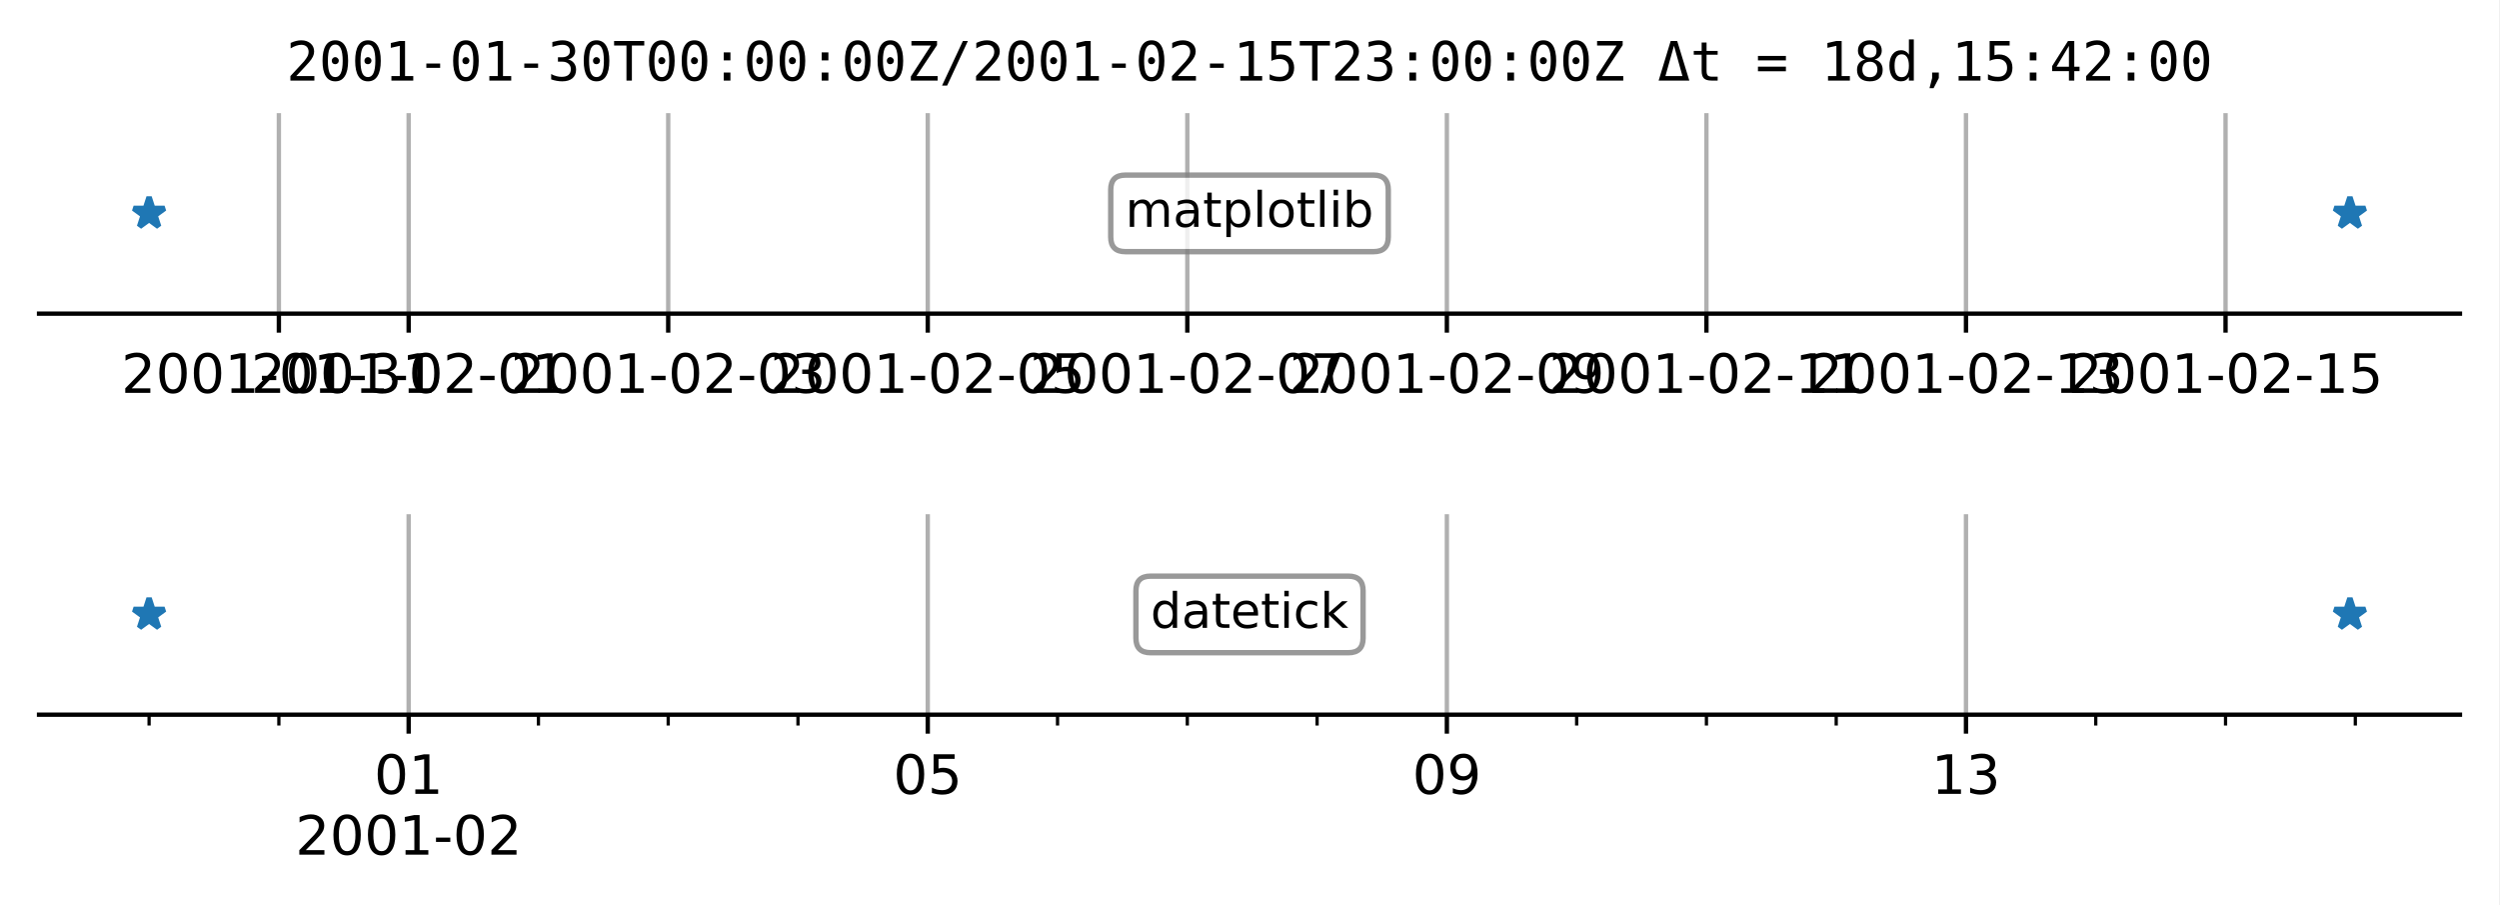
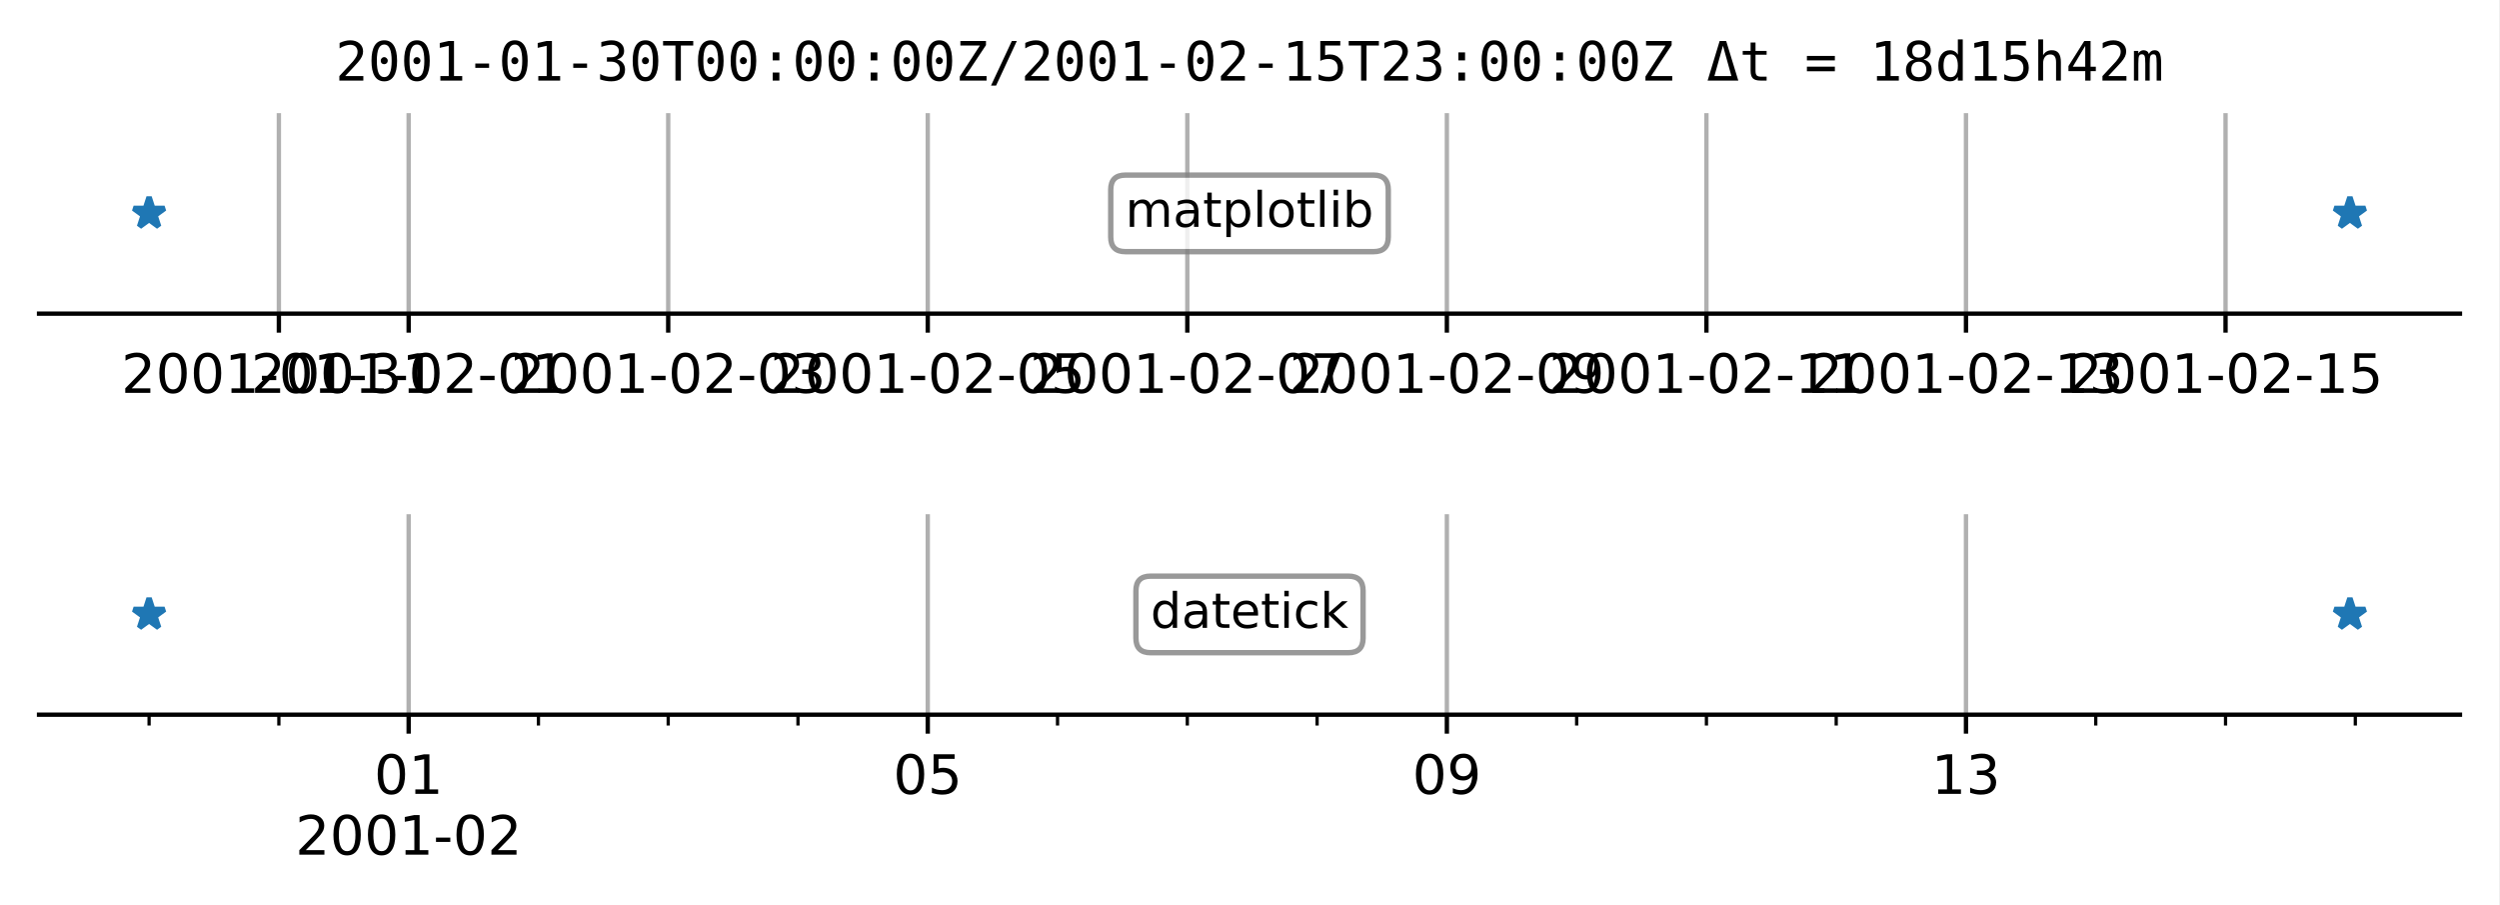
<svg xmlns="http://www.w3.org/2000/svg" xmlns:xlink="http://www.w3.org/1999/xlink" width="460.8pt" height="166.808pt" viewBox="0 0 460.8 166.808" version="1.1">
  <defs>
    <style type="text/css">*{stroke-linejoin: round; stroke-linecap: butt}</style>
  </defs>
  <g id="figure_1">
    <g id="patch_1">
      <path d="M 0 166.808  L 460.8 166.808  L 460.8 0  L 0 0  z " style="fill: #ffffff" />
    </g>
    <g id="axes_1">
      <g id="patch_2">
        <path d="M 7.2 57.812  L 453.6 57.812  L 453.6 20.852  L 7.2 20.852  z " style="fill: #ffffff" />
      </g>
      <g id="matplotlib.axis_1">
        <g id="xtick_1">
          <g id="line2d_1">
            <path d="M 51.421 57.812  L 51.421 20.852  " clip-path="url(#p7ea75c58d1)" style="fill: none; stroke: #b0b0b0; stroke-width: 0.8; stroke-linecap: square" />
          </g>
          <g id="line2d_2">
            <defs>
              <path id="m1e6c41ab66" d="M 0 0  L 0 3.5  " style="stroke: #000000; stroke-width: 0.8" />
            </defs>
            <g>
              <use xlink:href="#m1e6c41ab66" x="51.421" y="57.812" style="stroke: #000000; stroke-width: 0.8" />
            </g>
          </g>
          <g id="text_1">
            <text style="font-size: 10px; font-family: 'DejaVu Sans', 'Bitstream Vera Sans', 'Computer Modern Sans Serif', 'Lucida Grande', 'Verdana', 'Geneva', 'Lucid', 'Arial', 'Helvetica', 'Avant Garde', sans-serif; text-anchor: middle" x="51.421" y="72.41" transform="rotate(-0 51.42122 72.41)">2001-01-31</text>
          </g>
        </g>
        <g id="xtick_2">
          <g id="line2d_3">
            <path d="M 75.352 57.812  L 75.352 20.852  " clip-path="url(#p7ea75c58d1)" style="fill: none; stroke: #b0b0b0; stroke-width: 0.8; stroke-linecap: square" />
          </g>
          <g id="line2d_4">
            <g>
              <use xlink:href="#m1e6c41ab66" x="75.352" y="57.812" style="stroke: #000000; stroke-width: 0.8" />
            </g>
          </g>
          <g id="text_2">
            <text style="font-size: 10px; font-family: 'DejaVu Sans', 'Bitstream Vera Sans', 'Computer Modern Sans Serif', 'Lucida Grande', 'Verdana', 'Geneva', 'Lucid', 'Arial', 'Helvetica', 'Avant Garde', sans-serif; text-anchor: middle" x="75.352" y="72.41" transform="rotate(-0 75.35153 72.41)">2001-02-01</text>
          </g>
        </g>
        <g id="xtick_3">
          <g id="line2d_5">
            <path d="M 123.212 57.812  L 123.212 20.852  " clip-path="url(#p7ea75c58d1)" style="fill: none; stroke: #b0b0b0; stroke-width: 0.8; stroke-linecap: square" />
          </g>
          <g id="line2d_6">
            <g>
              <use xlink:href="#m1e6c41ab66" x="123.212" y="57.812" style="stroke: #000000; stroke-width: 0.8" />
            </g>
          </g>
          <g id="text_3">
            <text style="font-size: 10px; font-family: 'DejaVu Sans', 'Bitstream Vera Sans', 'Computer Modern Sans Serif', 'Lucida Grande', 'Verdana', 'Geneva', 'Lucid', 'Arial', 'Helvetica', 'Avant Garde', sans-serif; text-anchor: middle" x="123.212" y="72.41" transform="rotate(-0 123.2122 72.41)">2001-02-03</text>
          </g>
        </g>
        <g id="xtick_4">
          <g id="line2d_7">
            <path d="M 171.073 57.812  L 171.073 20.852  " clip-path="url(#p7ea75c58d1)" style="fill: none; stroke: #b0b0b0; stroke-width: 0.8; stroke-linecap: square" />
          </g>
          <g id="line2d_8">
            <g>
              <use xlink:href="#m1e6c41ab66" x="171.073" y="57.812" style="stroke: #000000; stroke-width: 0.8" />
            </g>
          </g>
          <g id="text_4">
            <text style="font-size: 10px; font-family: 'DejaVu Sans', 'Bitstream Vera Sans', 'Computer Modern Sans Serif', 'Lucida Grande', 'Verdana', 'Geneva', 'Lucid', 'Arial', 'Helvetica', 'Avant Garde', sans-serif; text-anchor: middle" x="171.073" y="72.41" transform="rotate(-0 171.0728 72.41)">2001-02-05</text>
          </g>
        </g>
        <g id="xtick_5">
          <g id="line2d_9">
            <path d="M 218.933 57.812  L 218.933 20.852  " clip-path="url(#p7ea75c58d1)" style="fill: none; stroke: #b0b0b0; stroke-width: 0.8; stroke-linecap: square" />
          </g>
          <g id="line2d_10">
            <g>
              <use xlink:href="#m1e6c41ab66" x="218.933" y="57.812" style="stroke: #000000; stroke-width: 0.8" />
            </g>
          </g>
          <g id="text_5">
            <text style="font-size: 10px; font-family: 'DejaVu Sans', 'Bitstream Vera Sans', 'Computer Modern Sans Serif', 'Lucida Grande', 'Verdana', 'Geneva', 'Lucid', 'Arial', 'Helvetica', 'Avant Garde', sans-serif; text-anchor: middle" x="218.933" y="72.41" transform="rotate(-0 218.9334 72.41)">2001-02-07</text>
          </g>
        </g>
        <g id="xtick_6">
          <g id="line2d_11">
            <path d="M 266.794 57.812  L 266.794 20.852  " clip-path="url(#p7ea75c58d1)" style="fill: none; stroke: #b0b0b0; stroke-width: 0.8; stroke-linecap: square" />
          </g>
          <g id="line2d_12">
            <g>
              <use xlink:href="#m1e6c41ab66" x="266.794" y="57.812" style="stroke: #000000; stroke-width: 0.8" />
            </g>
          </g>
          <g id="text_6">
            <text style="font-size: 10px; font-family: 'DejaVu Sans', 'Bitstream Vera Sans', 'Computer Modern Sans Serif', 'Lucida Grande', 'Verdana', 'Geneva', 'Lucid', 'Arial', 'Helvetica', 'Avant Garde', sans-serif; text-anchor: middle" x="266.794" y="72.41" transform="rotate(-0 266.794 72.41)">2001-02-09</text>
          </g>
        </g>
        <g id="xtick_7">
          <g id="line2d_13">
            <path d="M 314.655 57.812  L 314.655 20.852  " clip-path="url(#p7ea75c58d1)" style="fill: none; stroke: #b0b0b0; stroke-width: 0.8; stroke-linecap: square" />
          </g>
          <g id="line2d_14">
            <g>
              <use xlink:href="#m1e6c41ab66" x="314.655" y="57.812" style="stroke: #000000; stroke-width: 0.8" />
            </g>
          </g>
          <g id="text_7">
            <text style="font-size: 10px; font-family: 'DejaVu Sans', 'Bitstream Vera Sans', 'Computer Modern Sans Serif', 'Lucida Grande', 'Verdana', 'Geneva', 'Lucid', 'Arial', 'Helvetica', 'Avant Garde', sans-serif; text-anchor: middle" x="314.655" y="72.41" transform="rotate(-0 314.6546 72.41)">2001-02-11</text>
          </g>
        </g>
        <g id="xtick_8">
          <g id="line2d_15">
            <path d="M 362.515 57.812  L 362.515 20.852  " clip-path="url(#p7ea75c58d1)" style="fill: none; stroke: #b0b0b0; stroke-width: 0.8; stroke-linecap: square" />
          </g>
          <g id="line2d_16">
            <g>
              <use xlink:href="#m1e6c41ab66" x="362.515" y="57.812" style="stroke: #000000; stroke-width: 0.8" />
            </g>
          </g>
          <g id="text_8">
            <text style="font-size: 10px; font-family: 'DejaVu Sans', 'Bitstream Vera Sans', 'Computer Modern Sans Serif', 'Lucida Grande', 'Verdana', 'Geneva', 'Lucid', 'Arial', 'Helvetica', 'Avant Garde', sans-serif; text-anchor: middle" x="362.515" y="72.41" transform="rotate(-0 362.5153 72.41)">2001-02-13</text>
          </g>
        </g>
        <g id="xtick_9">
          <g id="line2d_17">
            <path d="M 410.376 57.812  L 410.376 20.852  " clip-path="url(#p7ea75c58d1)" style="fill: none; stroke: #b0b0b0; stroke-width: 0.8; stroke-linecap: square" />
          </g>
          <g id="line2d_18">
            <g>
              <use xlink:href="#m1e6c41ab66" x="410.376" y="57.812" style="stroke: #000000; stroke-width: 0.8" />
            </g>
          </g>
          <g id="text_9">
            <text style="font-size: 10px; font-family: 'DejaVu Sans', 'Bitstream Vera Sans', 'Computer Modern Sans Serif', 'Lucida Grande', 'Verdana', 'Geneva', 'Lucid', 'Arial', 'Helvetica', 'Avant Garde', sans-serif; text-anchor: middle" x="410.376" y="72.41" transform="rotate(-0 410.3759 72.41)">2001-02-15</text>
          </g>
        </g>
      </g>
      <g id="line2d_19">
        <defs>
          <path id="maf42e94cd1" d="M 0 -3  L -0.674 -0.927  L -2.853 -0.927  L -1.09 0.354  L -1.763 2.427  L -0 1.146  L 1.763 2.427  L 1.09 0.354  L 2.853 -0.927  L 0.674 -0.927  z " style="stroke: #1f77b4; stroke-linejoin: bevel" />
        </defs>
        <g clip-path="url(#p7ea75c58d1)">
          <use xlink:href="#maf42e94cd1" x="27.491" y="39.332" style="fill: #1f77b4; stroke: #1f77b4; stroke-linejoin: bevel" />
          <use xlink:href="#maf42e94cd1" x="433.309" y="39.332" style="fill: #1f77b4; stroke: #1f77b4; stroke-linejoin: bevel" />
        </g>
      </g>
      <g id="patch_3">
        <path d="M 7.2 57.812  L 453.6 57.812  " style="fill: none; stroke: #000000; stroke-width: 0.8; stroke-linejoin: miter; stroke-linecap: square" />
      </g>
      <g id="text_10">
        <g id="patch_4">
          <path d="M 207.513 46.387  L 253.287 46.387  Q 255.987 46.387 255.987 43.687  L 255.987 34.976  Q 255.987 32.276 253.287 32.276  L 207.513 32.276  Q 204.813 32.276 204.813 34.976  L 204.813 43.687  Q 204.813 46.387 207.513 46.387  z " style="fill: #ffffff; opacity: 0.8; stroke: #808080; stroke-linejoin: miter" />
        </g>
        <text style="font-size: 9px; font-family: 'DejaVu Sans', 'Bitstream Vera Sans', 'Computer Modern Sans Serif', 'Lucida Grande', 'Verdana', 'Geneva', 'Lucid', 'Arial', 'Helvetica', 'Avant Garde', sans-serif; text-anchor: middle" x="230.4" y="41.815" transform="rotate(-0 230.4 41.815)">matplotlib</text>
      </g>
      <g id="text_11">
-         <text style="font-size: 10px; font-family: 'DejaVu Sans Mono', 'Bitstream Vera Sans Mono', 'Computer Modern Typewriter', 'Andale Mono', 'Nimbus Mono L', 'Courier New', 'Courier', 'Fixed', 'Terminal', monospace; text-anchor: middle" x="230.4" y="14.852" transform="rotate(-0 230.4 14.85156)">2001-01-30T00:00:00Z/2001-02-15T23:00:00Z Δt = 18d,15:42:00</text>
+         <text style="font-size: 10px; font-family: 'DejaVu Sans Mono', 'Bitstream Vera Sans Mono', 'Computer Modern Typewriter', 'Andale Mono', 'Nimbus Mono L', 'Courier New', 'Courier', 'Fixed', 'Terminal', monospace; text-anchor: middle" x="230.4" y="14.852" transform="rotate(-0 230.4 14.85156)">2001-01-30T00:00:00Z/2001-02-15T23:00:00Z Δt = 18d15h42m</text>
      </g>
    </g>
    <g id="axes_2">
      <g id="patch_5">
        <path d="M 7.2 131.732  L 453.6 131.732  L 453.6 94.772  L 7.2 94.772  z " style="fill: #ffffff" />
      </g>
      <g id="matplotlib.axis_2">
        <g id="xtick_10">
          <g id="line2d_20">
            <path d="M 75.352 131.732  L 75.352 94.772  " clip-path="url(#p6262969196)" style="fill: none; stroke: #b0b0b0; stroke-width: 0.8; stroke-linecap: square" />
          </g>
          <g id="line2d_21">
            <g>
              <use xlink:href="#m1e6c41ab66" x="75.352" y="131.732" style="stroke: #000000; stroke-width: 0.8" />
            </g>
          </g>
          <g id="text_12">
            <text style="font-size: 10px; font-family: 'DejaVu Sans', 'Bitstream Vera Sans', 'Computer Modern Sans Serif', 'Lucida Grande', 'Verdana', 'Geneva', 'Lucid', 'Arial', 'Helvetica', 'Avant Garde', sans-serif" transform="translate(68.98903 146.33)">01</text>
            <text style="font-size: 10px; font-family: 'DejaVu Sans', 'Bitstream Vera Sans', 'Computer Modern Sans Serif', 'Lucida Grande', 'Verdana', 'Geneva', 'Lucid', 'Arial', 'Helvetica', 'Avant Garde', sans-serif" transform="translate(54.46012 157.5278)">2001-02</text>
          </g>
        </g>
        <g id="xtick_11">
          <g id="line2d_22">
            <path d="M 171.073 131.732  L 171.073 94.772  " clip-path="url(#p6262969196)" style="fill: none; stroke: #b0b0b0; stroke-width: 0.8; stroke-linecap: square" />
          </g>
          <g id="line2d_23">
            <g>
              <use xlink:href="#m1e6c41ab66" x="171.073" y="131.732" style="stroke: #000000; stroke-width: 0.8" />
            </g>
          </g>
          <g id="text_13">
            <text style="font-size: 10px; font-family: 'DejaVu Sans', 'Bitstream Vera Sans', 'Computer Modern Sans Serif', 'Lucida Grande', 'Verdana', 'Geneva', 'Lucid', 'Arial', 'Helvetica', 'Avant Garde', sans-serif; text-anchor: middle" x="171.073" y="146.33" transform="rotate(-0 171.0728 146.33)">05</text>
          </g>
        </g>
        <g id="xtick_12">
          <g id="line2d_24">
            <path d="M 266.794 131.732  L 266.794 94.772  " clip-path="url(#p6262969196)" style="fill: none; stroke: #b0b0b0; stroke-width: 0.8; stroke-linecap: square" />
          </g>
          <g id="line2d_25">
            <g>
              <use xlink:href="#m1e6c41ab66" x="266.794" y="131.732" style="stroke: #000000; stroke-width: 0.8" />
            </g>
          </g>
          <g id="text_14">
            <text style="font-size: 10px; font-family: 'DejaVu Sans', 'Bitstream Vera Sans', 'Computer Modern Sans Serif', 'Lucida Grande', 'Verdana', 'Geneva', 'Lucid', 'Arial', 'Helvetica', 'Avant Garde', sans-serif; text-anchor: middle" x="266.794" y="146.33" transform="rotate(-0 266.794 146.33)">09</text>
          </g>
        </g>
        <g id="xtick_13">
          <g id="line2d_26">
            <path d="M 362.515 131.732  L 362.515 94.772  " clip-path="url(#p6262969196)" style="fill: none; stroke: #b0b0b0; stroke-width: 0.8; stroke-linecap: square" />
          </g>
          <g id="line2d_27">
            <g>
              <use xlink:href="#m1e6c41ab66" x="362.515" y="131.732" style="stroke: #000000; stroke-width: 0.8" />
            </g>
          </g>
          <g id="text_15">
            <text style="font-size: 10px; font-family: 'DejaVu Sans', 'Bitstream Vera Sans', 'Computer Modern Sans Serif', 'Lucida Grande', 'Verdana', 'Geneva', 'Lucid', 'Arial', 'Helvetica', 'Avant Garde', sans-serif; text-anchor: middle" x="362.515" y="146.33" transform="rotate(-0 362.5153 146.33)">13</text>
          </g>
        </g>
        <g id="xtick_14">
          <g id="line2d_28">
            <defs>
              <path id="m7da8c832f9" d="M 0 0  L 0 2  " style="stroke: #000000; stroke-width: 0.6" />
            </defs>
            <g>
              <use xlink:href="#m7da8c832f9" x="27.491" y="131.732" style="stroke: #000000; stroke-width: 0.6" />
            </g>
          </g>
        </g>
        <g id="xtick_15">
          <g id="line2d_29">
            <g>
              <use xlink:href="#m7da8c832f9" x="51.421" y="131.732" style="stroke: #000000; stroke-width: 0.6" />
            </g>
          </g>
        </g>
        <g id="xtick_16">
          <g id="line2d_30">
            <g>
              <use xlink:href="#m7da8c832f9" x="99.282" y="131.732" style="stroke: #000000; stroke-width: 0.6" />
            </g>
          </g>
        </g>
        <g id="xtick_17">
          <g id="line2d_31">
            <g>
              <use xlink:href="#m7da8c832f9" x="123.212" y="131.732" style="stroke: #000000; stroke-width: 0.6" />
            </g>
          </g>
        </g>
        <g id="xtick_18">
          <g id="line2d_32">
            <g>
              <use xlink:href="#m7da8c832f9" x="147.142" y="131.732" style="stroke: #000000; stroke-width: 0.6" />
            </g>
          </g>
        </g>
        <g id="xtick_19">
          <g id="line2d_33">
            <g>
              <use xlink:href="#m7da8c832f9" x="195.003" y="131.732" style="stroke: #000000; stroke-width: 0.6" />
            </g>
          </g>
        </g>
        <g id="xtick_20">
          <g id="line2d_34">
            <g>
              <use xlink:href="#m7da8c832f9" x="218.933" y="131.732" style="stroke: #000000; stroke-width: 0.6" />
            </g>
          </g>
        </g>
        <g id="xtick_21">
          <g id="line2d_35">
            <g>
              <use xlink:href="#m7da8c832f9" x="242.864" y="131.732" style="stroke: #000000; stroke-width: 0.6" />
            </g>
          </g>
        </g>
        <g id="xtick_22">
          <g id="line2d_36">
            <g>
              <use xlink:href="#m7da8c832f9" x="290.724" y="131.732" style="stroke: #000000; stroke-width: 0.6" />
            </g>
          </g>
        </g>
        <g id="xtick_23">
          <g id="line2d_37">
            <g>
              <use xlink:href="#m7da8c832f9" x="314.655" y="131.732" style="stroke: #000000; stroke-width: 0.6" />
            </g>
          </g>
        </g>
        <g id="xtick_24">
          <g id="line2d_38">
            <g>
              <use xlink:href="#m7da8c832f9" x="338.585" y="131.732" style="stroke: #000000; stroke-width: 0.6" />
            </g>
          </g>
        </g>
        <g id="xtick_25">
          <g id="line2d_39">
            <g>
              <use xlink:href="#m7da8c832f9" x="386.446" y="131.732" style="stroke: #000000; stroke-width: 0.6" />
            </g>
          </g>
        </g>
        <g id="xtick_26">
          <g id="line2d_40">
            <g>
              <use xlink:href="#m7da8c832f9" x="410.376" y="131.732" style="stroke: #000000; stroke-width: 0.6" />
            </g>
          </g>
        </g>
        <g id="xtick_27">
          <g id="line2d_41">
            <g>
              <use xlink:href="#m7da8c832f9" x="434.306" y="131.732" style="stroke: #000000; stroke-width: 0.6" />
            </g>
          </g>
        </g>
      </g>
      <g id="line2d_42">
        <g clip-path="url(#p6262969196)">
          <use xlink:href="#maf42e94cd1" x="27.491" y="113.252" style="fill: #1f77b4; stroke: #1f77b4; stroke-linejoin: bevel" />
          <use xlink:href="#maf42e94cd1" x="433.309" y="113.252" style="fill: #1f77b4; stroke: #1f77b4; stroke-linejoin: bevel" />
        </g>
      </g>
      <g id="patch_6">
        <path d="M 7.2 131.732  L 453.6 131.732  " style="fill: none; stroke: #000000; stroke-width: 0.8; stroke-linejoin: miter; stroke-linecap: square" />
      </g>
      <g id="text_16">
        <g id="patch_7">
          <path d="M 212.158 120.307  L 248.642 120.307  Q 251.342 120.307 251.342 117.607  L 251.342 108.896  Q 251.342 106.196 248.642 106.196  L 212.158 106.196  Q 209.458 106.196 209.458 108.896  L 209.458 117.607  Q 209.458 120.307 212.158 120.307  z " style="fill: #ffffff; opacity: 0.8; stroke: #808080; stroke-linejoin: miter" />
        </g>
        <text style="font-size: 9px; font-family: 'DejaVu Sans', 'Bitstream Vera Sans', 'Computer Modern Sans Serif', 'Lucida Grande', 'Verdana', 'Geneva', 'Lucid', 'Arial', 'Helvetica', 'Avant Garde', sans-serif; text-anchor: middle" x="230.4" y="115.735" transform="rotate(-0 230.4 115.735)">datetick</text>
      </g>
    </g>
  </g>
  <defs>
    <clipPath id="p7ea75c58d1">
      <rect x="7.2" y="20.852" width="446.4" height="36.96" />
    </clipPath>
    <clipPath id="p6262969196">
      <rect x="7.2" y="94.772" width="446.4" height="36.96" />
    </clipPath>
  </defs>
</svg>
